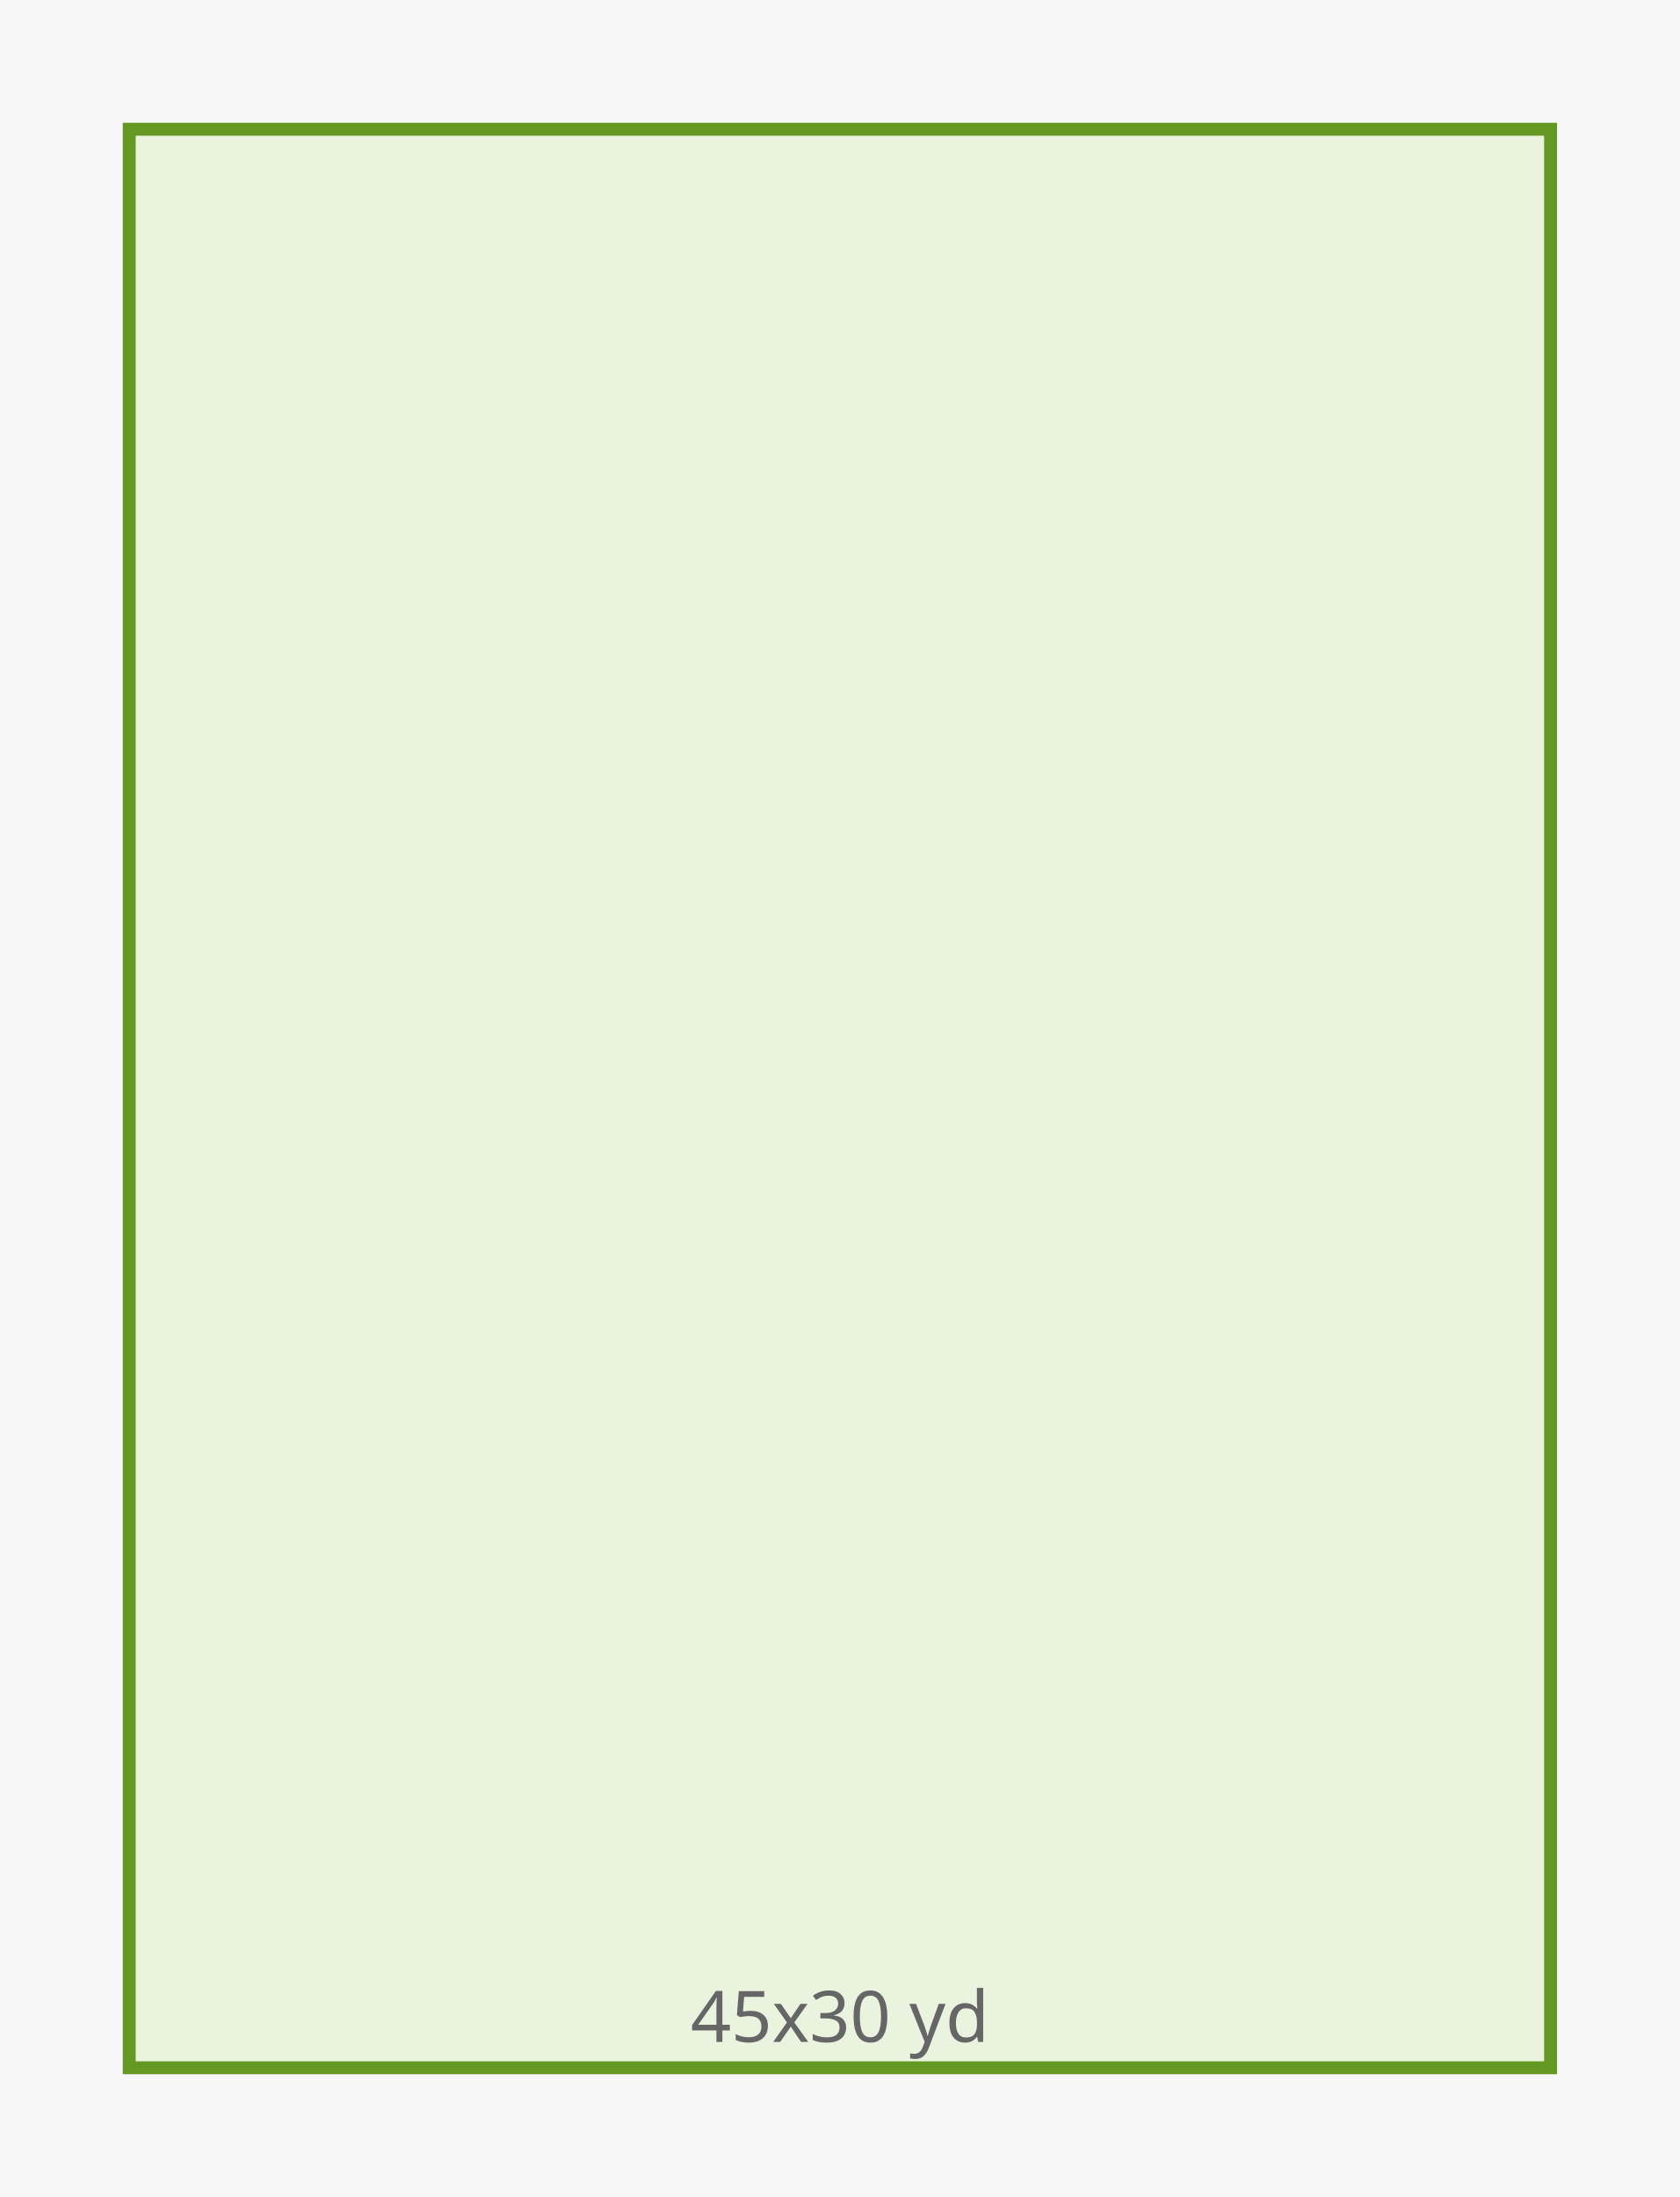
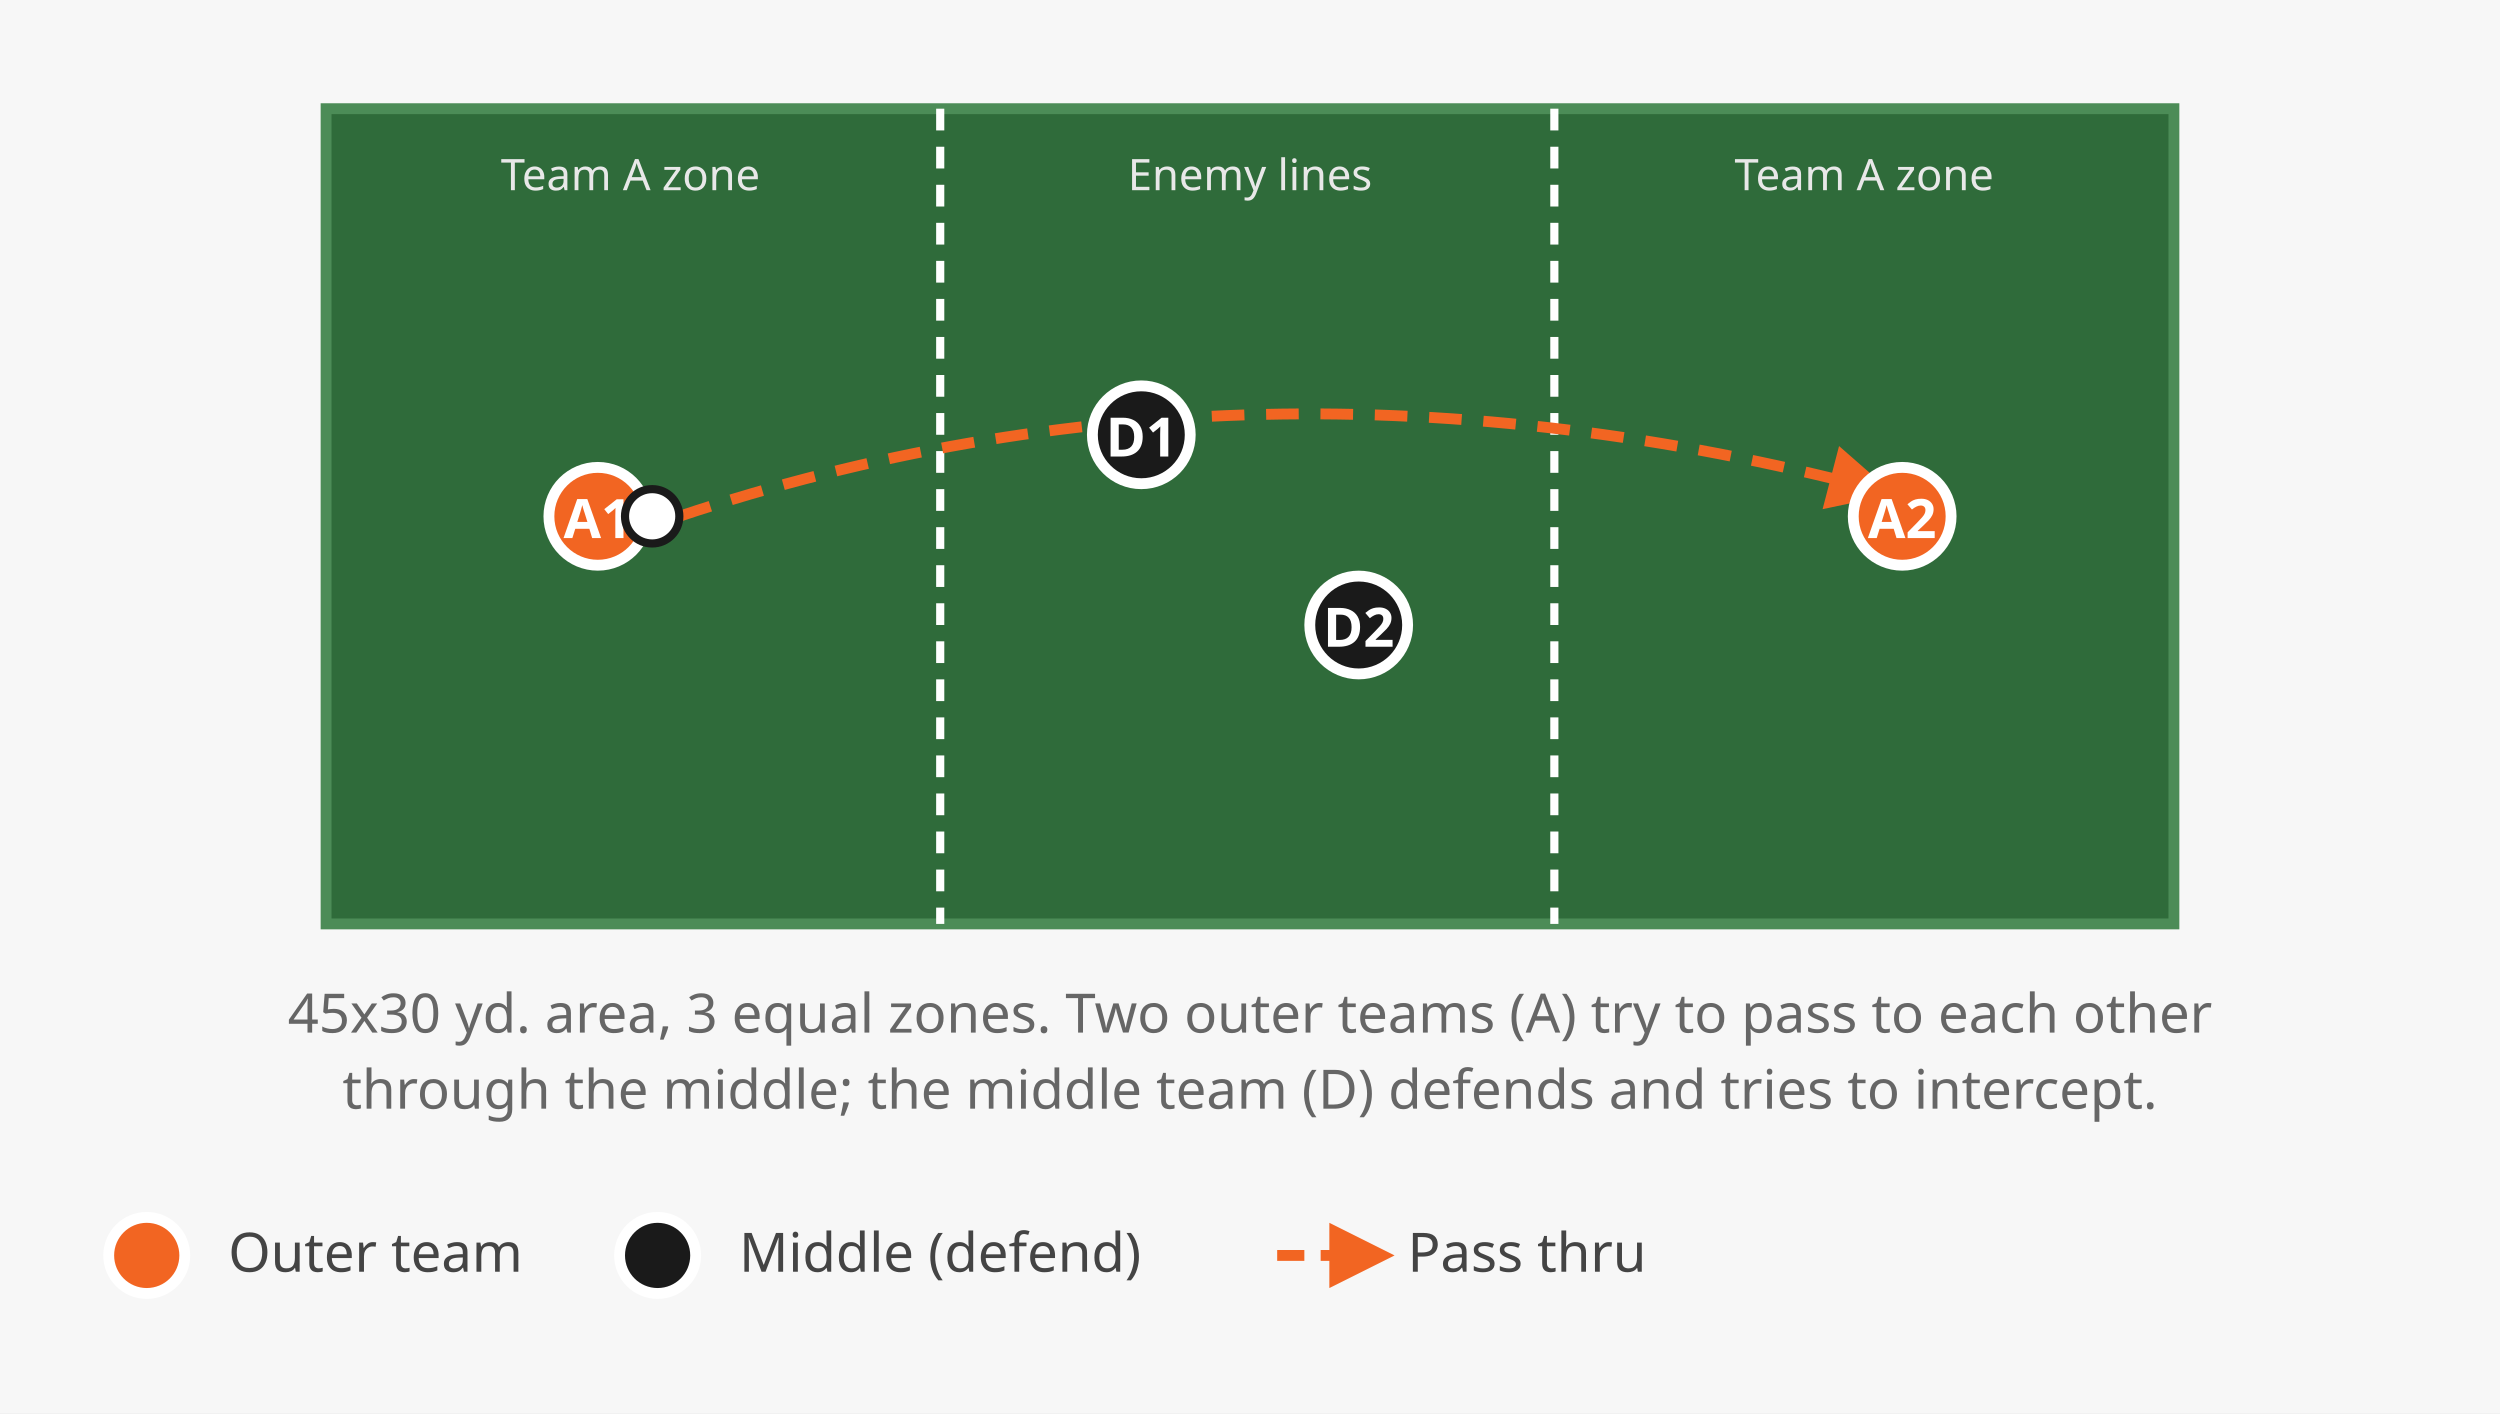
- <svg xmlns="http://www.w3.org/2000/svg" viewBox="0 0 260 340" role="img">
-   <rect width="260" height="340" fill="#F7F7F7" />
-   <rect x="20" y="20" width="220" height="300" fill="#EAF3DE" stroke="#639922" stroke-width="2" />
-   <text x="130.0" y="316" text-anchor="middle" font-size="11" fill="#666" font-family="sans-serif">45x30 yd</text>
+ <svg xmlns="http://www.w3.org/2000/svg" viewBox="0 0 460 260" role="img">
+   <rect width="460" height="260" fill="#F7F7F7" />
+   <defs>
+     <marker id="darr" viewBox="0 0 10 10" refX="7" refY="5" markerWidth="6" markerHeight="6" orient="auto">
+       <path d="M0,0 L10,5 L0,10 Z" fill="#1A1A1A" />
+     </marker>
+     <marker id="darrw" viewBox="0 0 10 10" refX="7" refY="5" markerWidth="6" markerHeight="6" orient="auto">
+       <path d="M0,0 L10,5 L0,10 Z" fill="#FFFFFF" />
+     </marker>
+     <marker id="sarr" viewBox="0 0 10 10" refX="7" refY="5" markerWidth="6" markerHeight="6" orient="auto">
+       <path d="M0,0 L10,5 L0,10 Z" fill="#F26522" />
+     </marker>
+   </defs>
+   <rect x="60" y="20" width="340" height="150" fill="#2F6B3A" stroke="#4C8C57" stroke-width="2" />
+   <line x1="173" y1="20" x2="173" y2="170" stroke="#FFFFFF" stroke-width="1.5" stroke-dasharray="4 3" />
+   <line x1="286" y1="20" x2="286" y2="170" stroke="#FFFFFF" stroke-width="1.5" stroke-dasharray="4 3" />
+   <text x="116" y="35" text-anchor="middle" font-size="8" fill="#e8e8e8" font-family="sans-serif">Team A zone</text>
+   <text x="230" y="35" text-anchor="middle" font-size="8" fill="#e8e8e8" font-family="sans-serif">Enemy lines</text>
+   <text x="343" y="35" text-anchor="middle" font-size="8" fill="#e8e8e8" font-family="sans-serif">Team A zone</text>
+   <path d="M125,95 Q230,60 345,90" fill="none" stroke="#F26522" stroke-width="2" stroke-dasharray="6 4" marker-end="url(#sarr)" />
+   <circle cx="110" cy="95" r="9" fill="#F26522" stroke="#FFFFFF" stroke-width="2" />
+   <text x="110" y="99" text-anchor="middle" font-size="10" font-weight="700" fill="#FFFFFF" font-family="sans-serif">A1</text>
+   <circle cx="350" cy="95" r="9" fill="#F26522" stroke="#FFFFFF" stroke-width="2" />
+   <text x="350" y="99" text-anchor="middle" font-size="10" font-weight="700" fill="#FFFFFF" font-family="sans-serif">A2</text>
+   <circle cx="210" cy="80" r="9" fill="#1A1A1A" stroke="#FFFFFF" stroke-width="2" />
+   <text x="210" y="84" text-anchor="middle" font-size="10" font-weight="700" fill="#FFFFFF" font-family="sans-serif">D1</text>
+   <circle cx="250" cy="115" r="9" fill="#1A1A1A" stroke="#FFFFFF" stroke-width="2" />
+   <text x="250" y="119" text-anchor="middle" font-size="10" font-weight="700" fill="#FFFFFF" font-family="sans-serif">D2</text>
+   <circle cx="120" cy="95" r="5" fill="#FFFFFF" stroke="#1A1A1A" stroke-width="1.5" />
+   <text x="230" y="190" text-anchor="middle" font-size="10" fill="#666" font-family="sans-serif">45x30 yd. area, 3 equal zones. Two outer teams (A) try to pass to each other</text>
+   <text x="230" y="204" text-anchor="middle" font-size="10" fill="#666" font-family="sans-serif">through the middle; the middle team (D) defends and tries to intercept.</text>
+   <g font-family="sans-serif" font-size="10" fill="#444">
+     <circle cx="27" cy="231" r="7" fill="#F26522" stroke="#FFFFFF" stroke-width="2" />
+     <text x="42" y="234">Outer team</text>
+     <circle cx="121" cy="231" r="7" fill="#1A1A1A" stroke="#FFFFFF" stroke-width="2" />
+     <text x="136" y="234">Middle (defend)</text>
+     <line x1="235" y1="231" x2="253" y2="231" stroke="#F26522" stroke-width="2" stroke-dasharray="5 3" marker-end="url(#sarr)" />
+     <text x="259" y="234">Pass thru</text>
+   </g>
</svg>
